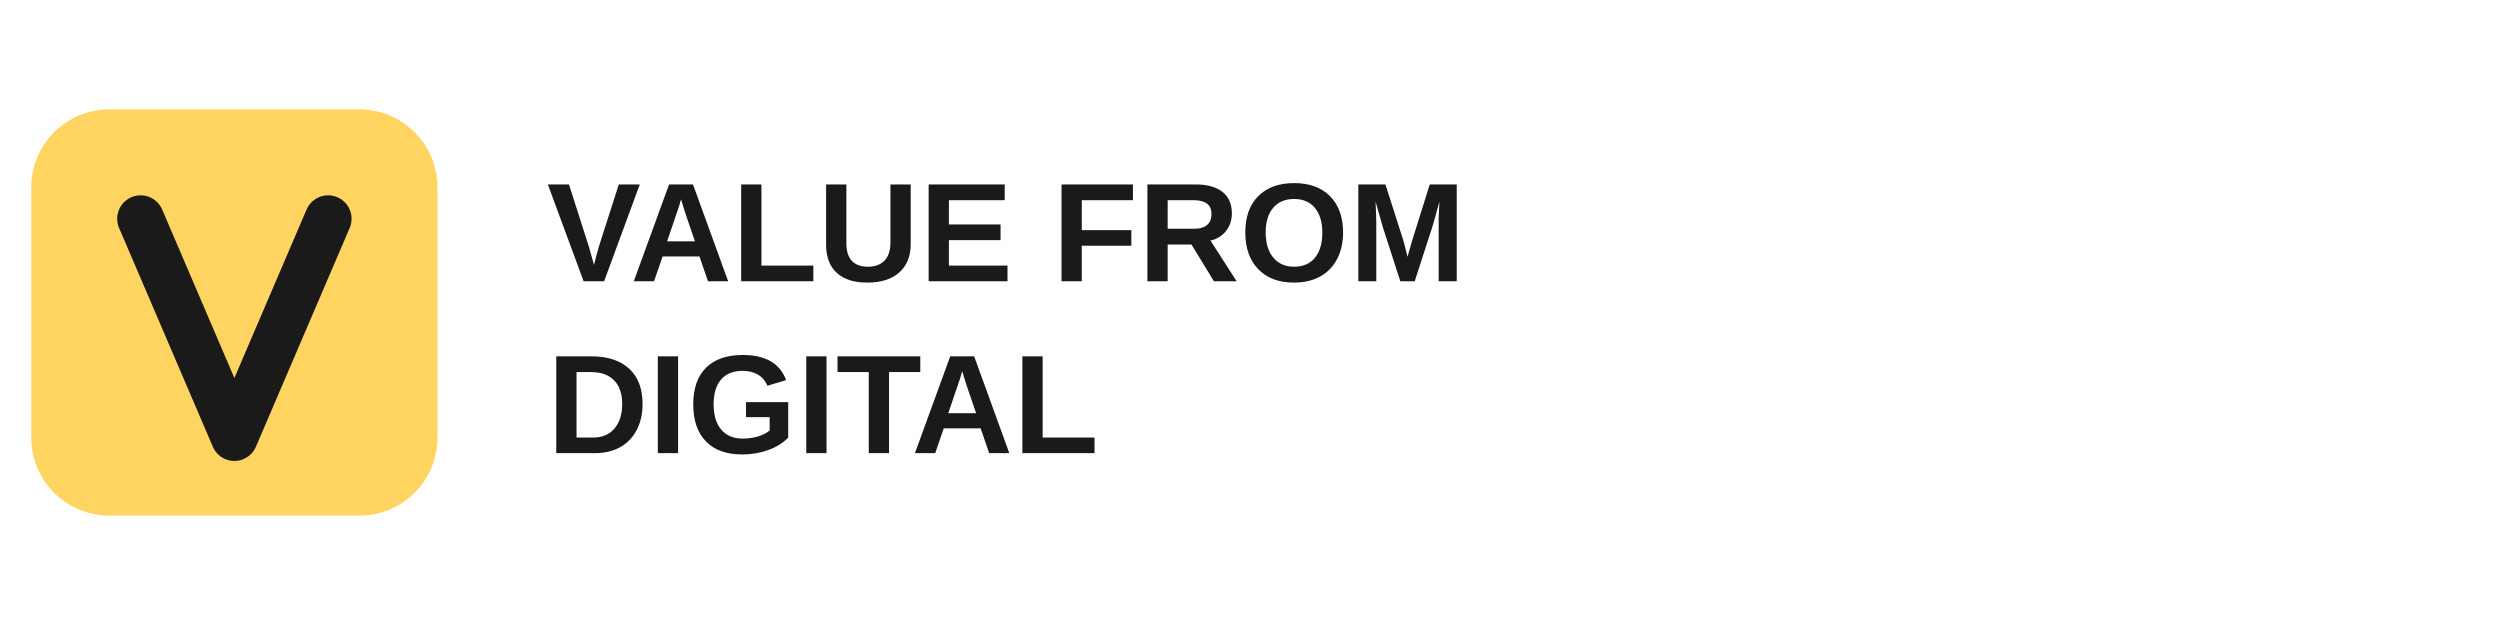
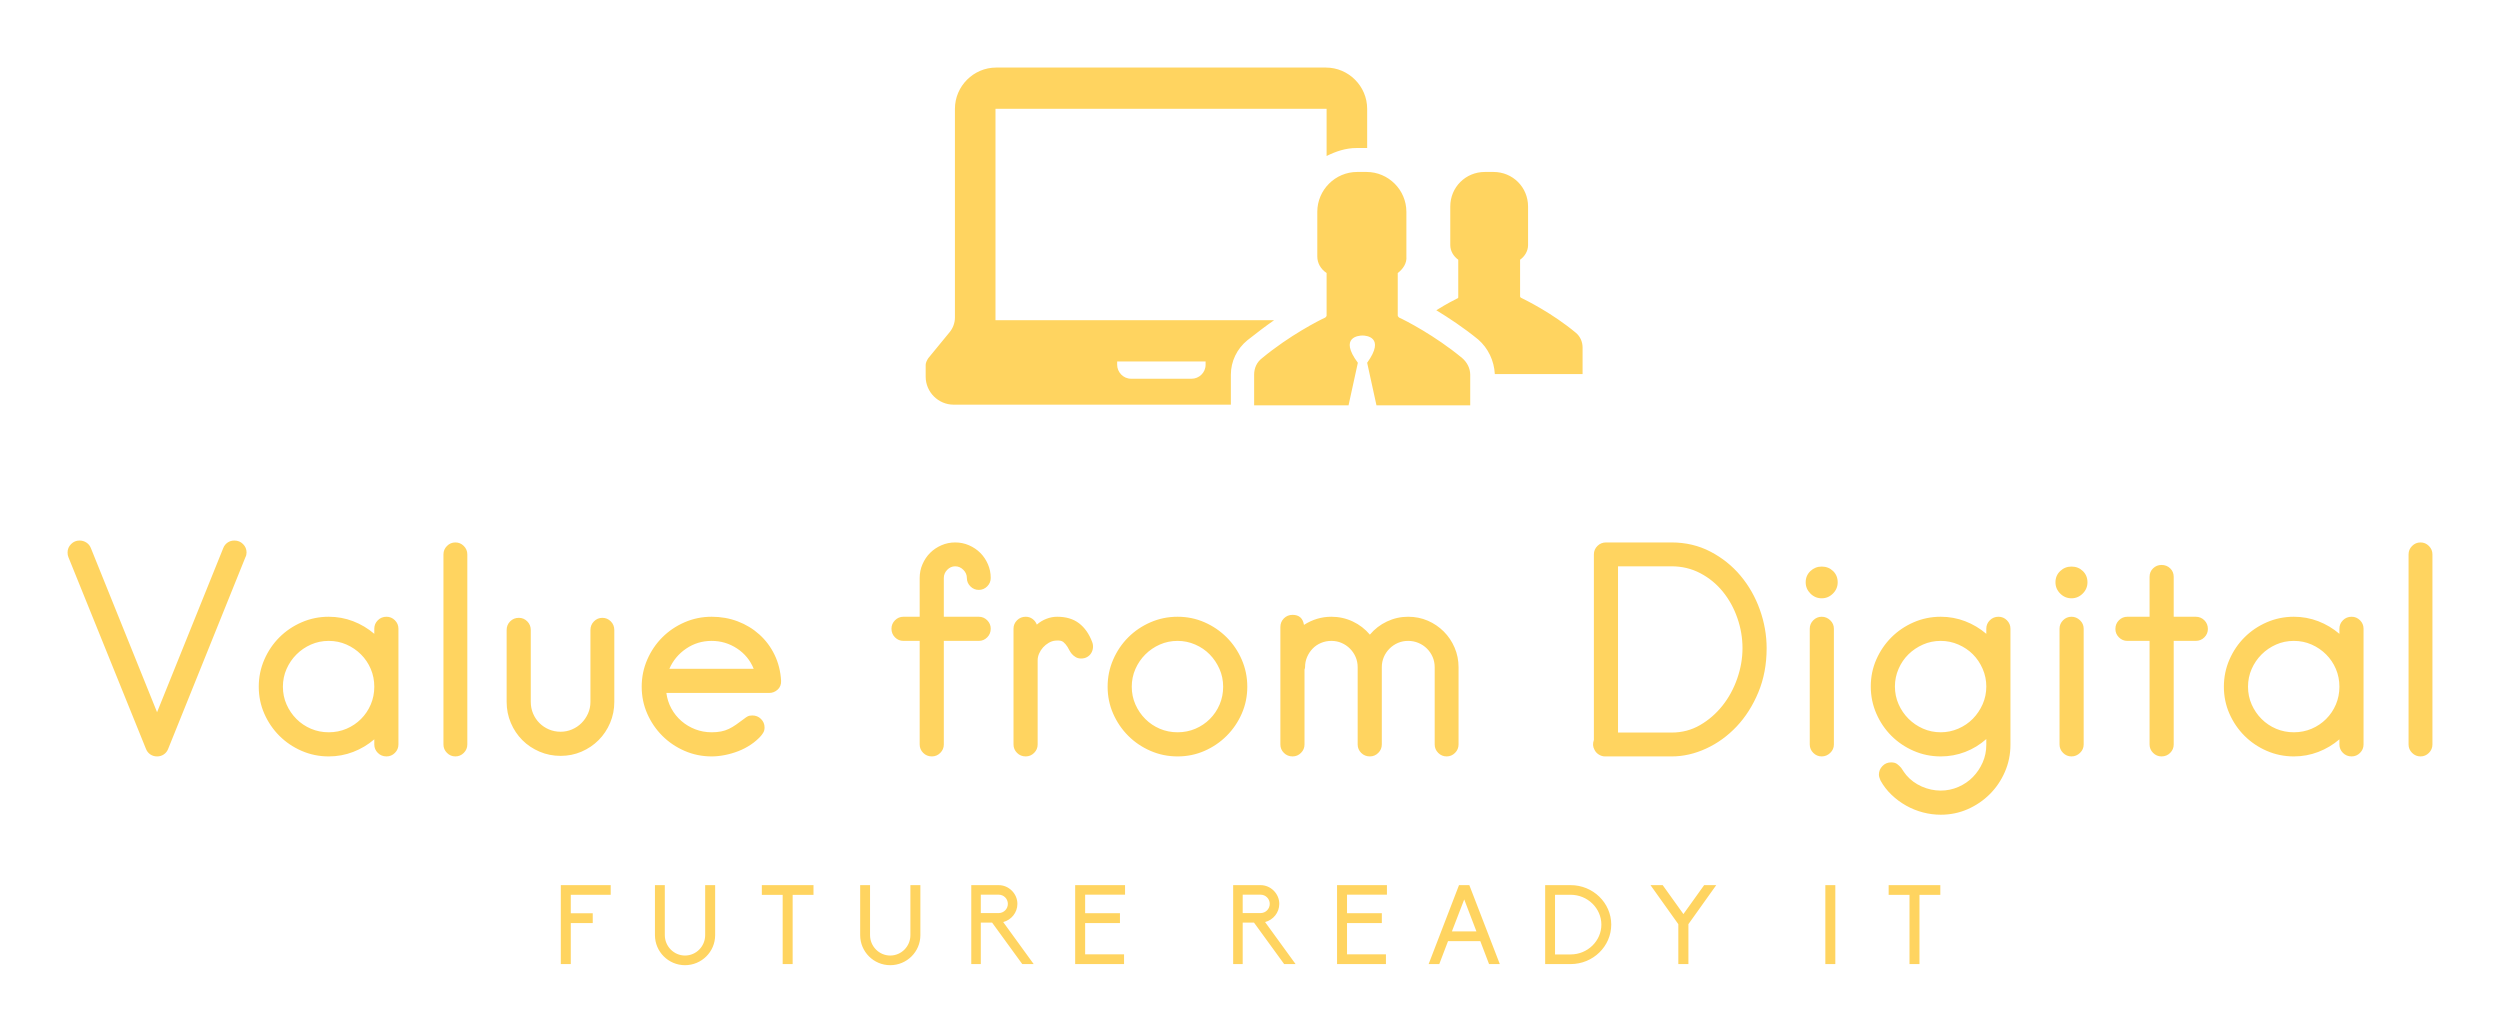
- <svg xmlns="http://www.w3.org/2000/svg" viewBox="0 0 320 80" role="img" aria-label="Value From Digital">
-   <rect x="4" y="14" width="52" height="52" rx="10" fill="#ffd460" />
-   <path d="M18 28 L30 56 L42 28" fill="none" stroke="#1a1a1a" stroke-width="6" stroke-linecap="round" stroke-linejoin="round" />
-   <text x="70" y="36" fill="#1a1a1a" font-family="Montserrat, Arial, sans-serif" font-size="18" font-weight="700">VALUE FROM</text>
-   <text x="70" y="58" fill="#1a1a1a" font-family="Montserrat, Arial, sans-serif" font-size="18" font-weight="700">DIGITAL</text>
+ <svg xmlns="http://www.w3.org/2000/svg" version="1.1" width="3171.429" height="1310.123" viewBox="0 0 3171.429 1310.123">
+   <g transform="scale(8.571429) translate(10, 10)">
+     <defs id="SvgjsDefs1474" />
+     <g id="SvgjsG1475" featureKey="AgVF85-0" transform="matrix(0.9840306,0,0,0.9840306,126.4096,-24.20715)" fill="#ffd460">
+       <path d="M46.5,75.4v-4.6c0-2,0.9-3.9,2.5-5.2c1.4-1.1,2.7-2.1,4-3H11.1v-4.7v-1.6V30.8c0,0,0,0,0,0h29.4h0h20.4c0,0,0,0,0,0v7.1  c1.4-0.7,2.9-1.2,4.5-1.2h1.4c0.1,0,0.1,0,0.2,0v-5.9c0-3.4-2.8-6.2-6.2-6.2H37.8h0H11.2c-3.4,0-6.2,2.8-6.2,6.2v25.4v1.4v4.6  c0,0.8-0.3,1.6-0.8,2.2L1,68.3c-0.2,0.3-0.4,0.7-0.4,1v1.8c0,2.3,1.9,4.2,4.2,4.2H46.5z M29.3,68.8h13.4v0.5c0,1.2-1,2.1-2.1,2.1  h-9.1c-1.2,0-2.1-1-2.1-2.1V68.8z M98.4,64.5c0.6,0.5,1,1.3,1,2.2v4H86.2c-0.1-2-1-3.9-2.5-5.2c-2.2-1.8-4.5-3.3-6.3-4.4  c1.6-1,2.8-1.6,3.2-1.8c0.1,0,0.1-0.1,0.1-0.2v-5.6c-0.7-0.5-1.2-1.3-1.2-2.2v-5.8c0-2.9,2.3-5.2,5.2-5.2h0.6H86  c2.9,0,5.2,2.3,5.2,5.2v5.8c0,0.9-0.5,1.7-1.2,2.2V59c0,0.1,0.1,0.2,0.1,0.2C90.9,59.6,94.8,61.5,98.4,64.5z M71.6,55.5v6.4  c0,0.1,0.1,0.2,0.2,0.3c0.9,0.4,5.4,2.7,9.5,6.1c0.7,0.6,1.2,1.5,1.2,2.5v4.6H68.4L67,69c2.8-3.9-0.2-4.1-0.7-4.1h0h0  c-0.5,0-3.6,0.2-0.7,4.1l-1.4,6.4H50v-4.6c0-1,0.4-1.9,1.2-2.5c4.1-3.4,8.6-5.7,9.5-6.1c0.1-0.1,0.2-0.2,0.2-0.3v-6.4  C60,54.9,59.5,54,59.5,53v-6.7c0-3.3,2.7-6,6-6h0.7h0.7c3.3,0,6,2.7,6,6V53C73,54,72.4,54.9,71.6,55.5z" />
+     </g>
+     <g id="SvgjsG1476" featureKey="vRT5cH-0" transform="matrix(2.006882,0,0,2.006882,-0.2409862,61.2099)" fill="#ffd460">
+       <path d="M13.24 5.6 l-5.7 14.14 c-0.067 0.173 -0.173 0.31 -0.32 0.41 s-0.313 0.15 -0.5 0.15 s-0.353 -0.05 -0.5 -0.15 s-0.253 -0.237 -0.32 -0.41 l-5.72 -14.14 c-0.04 -0.093 -0.06 -0.207 -0.06 -0.34 c0 -0.24 0.087 -0.447 0.26 -0.62 s0.38 -0.26 0.62 -0.26 c0.187 0 0.357 0.05 0.51 0.15 s0.263 0.237 0.33 0.41 l4.88 12.1 l4.88 -12.1 c0.067 -0.173 0.173 -0.31 0.32 -0.41 s0.313 -0.15 0.5 -0.15 c0.253 0 0.467 0.087 0.64 0.26 s0.26 0.38 0.26 0.62 c0 0.133 -0.027 0.247 -0.08 0.34 z M23.64 20.3 c-0.253 0 -0.467 -0.087 -0.64 -0.26 s-0.26 -0.38 -0.26 -0.62 l0 -0.38 c-0.467 0.4 -0.987 0.71 -1.56 0.93 s-1.173 0.33 -1.8 0.33 c-0.707 0 -1.373 -0.137 -2 -0.41 s-1.173 -0.643 -1.64 -1.11 s-0.837 -1.01 -1.11 -1.63 s-0.41 -1.283 -0.41 -1.99 s0.137 -1.373 0.41 -2 s0.643 -1.173 1.11 -1.64 s1.013 -0.837 1.64 -1.11 s1.293 -0.41 2 -0.41 c0.627 0 1.227 0.11 1.8 0.33 s1.093 0.53 1.56 0.93 l0 -0.38 c0 -0.24 0.087 -0.447 0.26 -0.62 s0.387 -0.26 0.64 -0.26 c0.24 0 0.447 0.087 0.62 0.26 s0.26 0.38 0.26 0.62 l0 8.54 c0 0.24 -0.087 0.447 -0.26 0.62 s-0.38 0.26 -0.62 0.26 z M19.38 11.78 c-0.467 0 -0.903 0.09 -1.31 0.27 s-0.763 0.423 -1.07 0.73 s-0.55 0.663 -0.73 1.07 s-0.27 0.843 -0.27 1.31 s0.09 0.903 0.27 1.31 s0.423 0.763 0.73 1.07 s0.663 0.547 1.07 0.72 s0.843 0.26 1.31 0.26 s0.903 -0.087 1.31 -0.26 s0.763 -0.413 1.07 -0.72 s0.547 -0.663 0.72 -1.07 s0.26 -0.843 0.26 -1.31 s-0.087 -0.903 -0.26 -1.31 s-0.413 -0.763 -0.72 -1.07 s-0.663 -0.55 -1.07 -0.73 s-0.843 -0.27 -1.31 -0.27 z M28.72 20.3 c-0.24 0 -0.447 -0.087 -0.62 -0.26 s-0.26 -0.38 -0.26 -0.62 l0 -14.02 c0 -0.24 0.087 -0.447 0.26 -0.62 s0.38 -0.26 0.62 -0.26 s0.447 0.087 0.62 0.26 s0.26 0.38 0.26 0.62 l0 14.02 c0 0.24 -0.087 0.447 -0.26 0.62 s-0.38 0.26 -0.62 0.26 z M36.48 20.26 c-0.547 0 -1.063 -0.103 -1.55 -0.31 s-0.91 -0.49 -1.27 -0.85 s-0.643 -0.783 -0.85 -1.27 s-0.31 -1.003 -0.31 -1.55 l0 -5.3 c0 -0.253 0.087 -0.467 0.26 -0.64 s0.387 -0.26 0.64 -0.26 c0.24 0 0.447 0.087 0.62 0.26 s0.26 0.387 0.26 0.64 l0 5.3 c0 0.307 0.057 0.593 0.17 0.86 s0.27 0.5 0.47 0.7 s0.433 0.357 0.7 0.47 s0.553 0.17 0.86 0.17 c0.293 0 0.573 -0.057 0.84 -0.17 s0.5 -0.27 0.7 -0.47 s0.36 -0.433 0.48 -0.7 s0.18 -0.553 0.18 -0.86 l0 -5.3 c0 -0.253 0.087 -0.467 0.26 -0.64 s0.38 -0.26 0.62 -0.26 s0.447 0.087 0.62 0.26 s0.26 0.387 0.26 0.64 l0 5.3 c0 0.547 -0.103 1.063 -0.31 1.55 s-0.49 0.91 -0.85 1.27 s-0.78 0.643 -1.26 0.85 s-0.993 0.31 -1.54 0.31 z M51.86 15.62 l-7.58 -0 c0.053 0.413 0.177 0.797 0.37 1.15 s0.44 0.66 0.74 0.92 s0.64 0.463 1.02 0.61 s0.783 0.22 1.21 0.22 c0.253 0 0.483 -0.02 0.69 -0.06 s0.4 -0.103 0.58 -0.19 s0.36 -0.193 0.54 -0.32 s0.377 -0.27 0.59 -0.43 c0.08 -0.067 0.163 -0.123 0.25 -0.17 s0.203 -0.07 0.35 -0.07 c0.253 0 0.467 0.087 0.64 0.26 s0.26 0.38 0.26 0.62 c0 0.147 -0.027 0.267 -0.08 0.36 s-0.113 0.18 -0.18 0.26 c-0.213 0.24 -0.463 0.457 -0.75 0.65 s-0.593 0.353 -0.92 0.48 s-0.66 0.223 -1 0.29 s-0.663 0.1 -0.97 0.1 c-0.707 0 -1.373 -0.137 -2 -0.41 s-1.173 -0.643 -1.64 -1.11 s-0.837 -1.01 -1.11 -1.63 s-0.41 -1.283 -0.41 -1.99 s0.137 -1.373 0.41 -2 s0.643 -1.173 1.11 -1.64 s1.013 -0.837 1.64 -1.11 s1.293 -0.41 2 -0.41 c0.68 0 1.32 0.113 1.92 0.34 s1.133 0.55 1.6 0.97 s0.84 0.92 1.12 1.5 s0.44 1.217 0.48 1.91 c0.013 0.267 -0.07 0.483 -0.25 0.65 s-0.39 0.25 -0.63 0.25 z M47.62 11.78 c-0.693 0 -1.32 0.19 -1.88 0.57 s-0.973 0.877 -1.24 1.49 l6.22 0 c-0.253 -0.627 -0.663 -1.127 -1.23 -1.5 s-1.19 -0.56 -1.87 -0.56 z M67.32 11.78 l-2.58 0 l0 7.64 c0 0.24 -0.087 0.447 -0.26 0.62 s-0.38 0.26 -0.62 0.26 c-0.253 0 -0.467 -0.087 -0.64 -0.26 s-0.26 -0.38 -0.26 -0.62 l0 -7.64 l-1.2 0 c-0.24 0 -0.447 -0.087 -0.62 -0.26 s-0.26 -0.387 -0.26 -0.64 c0 -0.24 0.087 -0.447 0.26 -0.62 s0.38 -0.26 0.62 -0.26 l1.2 0 l0 -2.86 c0 -0.36 0.07 -0.7 0.21 -1.02 s0.327 -0.597 0.56 -0.83 s0.51 -0.42 0.83 -0.56 s0.66 -0.21 1.02 -0.21 s0.7 0.07 1.02 0.21 s0.597 0.327 0.83 0.56 s0.42 0.51 0.56 0.83 s0.21 0.66 0.21 1.02 c0 0.24 -0.087 0.447 -0.26 0.62 s-0.38 0.26 -0.62 0.26 s-0.447 -0.087 -0.62 -0.26 s-0.26 -0.38 -0.26 -0.62 c0 -0.227 -0.087 -0.427 -0.26 -0.6 s-0.373 -0.26 -0.6 -0.26 s-0.423 0.087 -0.59 0.26 s-0.25 0.373 -0.25 0.6 l0 2.86 l2.58 0 c0.24 0 0.447 0.087 0.62 0.26 s0.26 0.38 0.26 0.62 c0 0.253 -0.087 0.467 -0.26 0.64 s-0.38 0.26 -0.62 0.26 z M71.6 10.58 c0.213 -0.187 0.45 -0.33 0.71 -0.43 s0.523 -0.15 0.79 -0.15 c0.653 0 1.19 0.16 1.61 0.48 s0.743 0.78 0.97 1.38 c0.053 0.133 0.073 0.273 0.06 0.42 s-0.057 0.28 -0.13 0.4 s-0.173 0.217 -0.3 0.29 s-0.277 0.11 -0.45 0.11 c-0.147 0 -0.277 -0.033 -0.39 -0.1 s-0.21 -0.147 -0.29 -0.24 c-0.067 -0.08 -0.123 -0.163 -0.17 -0.25 s-0.097 -0.177 -0.15 -0.27 c-0.093 -0.147 -0.197 -0.267 -0.31 -0.36 s-0.303 -0.127 -0.57 -0.1 c-0.173 0.013 -0.34 0.067 -0.5 0.16 s-0.3 0.207 -0.42 0.34 s-0.217 0.283 -0.29 0.45 s-0.11 0.337 -0.11 0.51 l0 6.2 c0 0.24 -0.087 0.447 -0.26 0.62 s-0.38 0.26 -0.62 0.26 c-0.253 0 -0.467 -0.087 -0.64 -0.26 s-0.26 -0.38 -0.26 -0.62 l0 -8.54 c0 -0.24 0.087 -0.447 0.26 -0.62 s0.387 -0.26 0.64 -0.26 c0.187 0 0.353 0.053 0.5 0.16 s0.253 0.247 0.32 0.42 z M81.98 20.3 c-0.707 0 -1.373 -0.137 -2 -0.41 s-1.173 -0.643 -1.64 -1.11 s-0.837 -1.01 -1.11 -1.63 s-0.41 -1.283 -0.41 -1.99 s0.137 -1.373 0.41 -2 s0.643 -1.173 1.11 -1.64 s1.013 -0.837 1.64 -1.11 s1.293 -0.41 2 -0.41 s1.37 0.137 1.99 0.41 s1.163 0.643 1.63 1.11 s0.837 1.013 1.11 1.64 s0.41 1.293 0.41 2 s-0.137 1.37 -0.41 1.99 s-0.643 1.163 -1.11 1.63 s-1.01 0.837 -1.63 1.11 s-1.283 0.41 -1.99 0.41 z M81.98 11.78 c-0.467 0 -0.903 0.09 -1.31 0.27 s-0.763 0.423 -1.07 0.73 s-0.55 0.663 -0.73 1.07 s-0.27 0.843 -0.27 1.31 s0.09 0.903 0.27 1.31 s0.423 0.763 0.73 1.07 s0.663 0.547 1.07 0.72 s0.843 0.26 1.31 0.26 s0.903 -0.087 1.31 -0.26 s0.763 -0.413 1.07 -0.72 s0.547 -0.663 0.72 -1.07 s0.26 -0.843 0.26 -1.31 s-0.09 -0.903 -0.27 -1.31 s-0.42 -0.763 -0.72 -1.07 s-0.657 -0.55 -1.07 -0.73 s-0.847 -0.27 -1.3 -0.27 z M91.3 10.6 c0.627 -0.4 1.3 -0.6 2.02 -0.6 c0.56 0 1.087 0.117 1.58 0.35 s0.913 0.557 1.26 0.97 c0.347 -0.413 0.767 -0.737 1.26 -0.97 s1.013 -0.35 1.56 -0.35 c0.52 0 1.003 0.097 1.45 0.29 s0.84 0.46 1.18 0.8 s0.607 0.737 0.8 1.19 s0.29 0.933 0.29 1.44 l0 5.7 c0 0.24 -0.087 0.447 -0.26 0.62 s-0.38 0.26 -0.62 0.26 s-0.447 -0.087 -0.62 -0.26 s-0.26 -0.38 -0.26 -0.62 l0 -5.7 c0 -0.267 -0.05 -0.517 -0.15 -0.75 s-0.24 -0.44 -0.42 -0.62 s-0.39 -0.32 -0.63 -0.42 s-0.493 -0.15 -0.76 -0.15 s-0.517 0.05 -0.75 0.15 s-0.44 0.24 -0.62 0.42 s-0.32 0.387 -0.42 0.62 s-0.15 0.483 -0.15 0.75 l0 5.7 c0 0.24 -0.087 0.447 -0.26 0.62 s-0.38 0.26 -0.62 0.26 c-0.253 0 -0.467 -0.087 -0.64 -0.26 s-0.26 -0.38 -0.26 -0.62 l0 -5.7 c0 -0.267 -0.05 -0.517 -0.15 -0.75 s-0.24 -0.44 -0.42 -0.62 s-0.387 -0.32 -0.62 -0.42 s-0.483 -0.15 -0.75 -0.15 s-0.52 0.05 -0.76 0.15 s-0.447 0.24 -0.62 0.42 s-0.31 0.387 -0.41 0.62 s-0.15 0.483 -0.15 0.75 c0 0.04 -0.013 0.1 -0.04 0.18 l0 5.52 c0 0.24 -0.087 0.447 -0.26 0.62 s-0.38 0.26 -0.62 0.26 c-0.253 0 -0.467 -0.087 -0.64 -0.26 s-0.26 -0.38 -0.26 -0.62 l0 -8.66 c0 -0.253 0.087 -0.467 0.26 -0.64 s0.387 -0.26 0.64 -0.26 c0.48 0 0.76 0.247 0.84 0.74 z M118.42 20.3 l-4.92 -0 c-0.16 0 -0.313 -0.047 -0.46 -0.14 s-0.253 -0.213 -0.32 -0.36 c-0.12 -0.213 -0.133 -0.453 -0.04 -0.72 l0 -13.68 c0 -0.24 0.087 -0.447 0.26 -0.62 s0.387 -0.26 0.64 -0.26 l4.82 0 c1.053 0 2.013 0.227 2.88 0.68 s1.607 1.047 2.22 1.78 s1.087 1.567 1.42 2.5 s0.5 1.88 0.5 2.84 c0 1.187 -0.203 2.27 -0.61 3.25 s-0.94 1.82 -1.6 2.52 s-1.41 1.243 -2.25 1.63 s-1.687 0.58 -2.54 0.58 z M118.4 6.28 l-3.94 -0 l0 12.26 l3.96 0 c0.76 0 1.457 -0.183 2.09 -0.55 s1.183 -0.843 1.65 -1.43 s0.83 -1.253 1.09 -2 s0.39 -1.493 0.39 -2.24 c0 -0.76 -0.127 -1.503 -0.38 -2.23 s-0.61 -1.373 -1.07 -1.94 s-1.013 -1.02 -1.66 -1.36 s-1.357 -0.51 -2.13 -0.51 z M129.48 8.64 c-0.32 0 -0.597 -0.117 -0.83 -0.35 s-0.35 -0.51 -0.35 -0.83 c0 -0.333 0.117 -0.61 0.35 -0.83 s0.51 -0.33 0.83 -0.33 c0.333 0 0.613 0.11 0.84 0.33 s0.34 0.497 0.34 0.83 c0 0.32 -0.117 0.597 -0.35 0.83 s-0.51 0.35 -0.83 0.35 z M129.48 20.3 c-0.24 0 -0.447 -0.087 -0.62 -0.26 s-0.26 -0.38 -0.26 -0.62 l0 -8.54 c0 -0.24 0.087 -0.447 0.26 -0.62 s0.38 -0.26 0.62 -0.26 s0.45 0.087 0.63 0.26 s0.27 0.38 0.27 0.62 l0 8.54 c0 0.24 -0.09 0.447 -0.27 0.62 s-0.39 0.26 -0.63 0.26 z M138.26 24.6 c-0.44 0 -0.877 -0.057 -1.31 -0.17 s-0.847 -0.28 -1.24 -0.5 s-0.753 -0.487 -1.08 -0.8 s-0.597 -0.663 -0.81 -1.05 c-0.027 -0.067 -0.053 -0.137 -0.08 -0.21 s-0.04 -0.15 -0.04 -0.23 c0 -0.24 0.087 -0.45 0.26 -0.63 s0.387 -0.27 0.64 -0.27 c0.187 0 0.333 0.04 0.44 0.12 s0.207 0.173 0.3 0.28 c0.027 0.053 0.06 0.103 0.1 0.15 s0.073 0.097 0.1 0.15 l0.18 0.24 c0.307 0.36 0.687 0.64 1.14 0.84 s0.92 0.3 1.4 0.3 c0.453 0 0.887 -0.09 1.3 -0.27 s0.77 -0.423 1.07 -0.73 s0.54 -0.663 0.72 -1.07 s0.27 -0.843 0.27 -1.31 l0 -0.42 c-0.467 0.413 -0.987 0.73 -1.56 0.95 s-1.173 0.33 -1.8 0.33 c-0.707 0 -1.373 -0.137 -2 -0.41 s-1.173 -0.643 -1.64 -1.11 s-0.837 -1.013 -1.11 -1.64 s-0.41 -1.293 -0.41 -2 s0.137 -1.37 0.41 -1.99 s0.643 -1.163 1.11 -1.63 s1.013 -0.837 1.64 -1.11 s1.293 -0.41 2 -0.41 c0.627 0 1.227 0.11 1.8 0.33 s1.093 0.53 1.56 0.93 l0 -0.38 c0 -0.24 0.087 -0.447 0.26 -0.62 s0.387 -0.26 0.64 -0.26 c0.24 0 0.447 0.087 0.62 0.26 s0.26 0.38 0.26 0.62 l0 8.56 c0 0.707 -0.137 1.373 -0.41 2 s-0.643 1.173 -1.11 1.64 s-1.01 0.837 -1.63 1.11 s-1.283 0.41 -1.99 0.41 z M138.26 11.78 c-0.467 0 -0.903 0.09 -1.31 0.27 s-0.763 0.42 -1.07 0.72 s-0.55 0.657 -0.73 1.07 s-0.27 0.847 -0.27 1.3 c0 0.467 0.09 0.903 0.27 1.31 s0.423 0.763 0.73 1.07 s0.663 0.55 1.07 0.73 s0.843 0.27 1.31 0.27 c0.453 0 0.887 -0.09 1.3 -0.27 s0.77 -0.423 1.07 -0.73 s0.54 -0.663 0.72 -1.07 s0.27 -0.843 0.27 -1.31 c0 -0.453 -0.09 -0.887 -0.27 -1.3 s-0.42 -0.77 -0.72 -1.07 s-0.657 -0.54 -1.07 -0.72 s-0.847 -0.27 -1.3 -0.27 z M147.9 8.64 c-0.32 0 -0.597 -0.117 -0.83 -0.35 s-0.35 -0.51 -0.35 -0.83 c0 -0.333 0.117 -0.61 0.35 -0.83 s0.51 -0.33 0.83 -0.33 c0.333 0 0.613 0.11 0.84 0.33 s0.34 0.497 0.34 0.83 c0 0.32 -0.117 0.597 -0.35 0.83 s-0.51 0.35 -0.83 0.35 z M147.9 20.3 c-0.24 0 -0.447 -0.087 -0.62 -0.26 s-0.26 -0.38 -0.26 -0.62 l0 -8.54 c0 -0.24 0.087 -0.447 0.26 -0.62 s0.38 -0.26 0.62 -0.26 s0.45 0.087 0.63 0.26 s0.27 0.38 0.27 0.62 l0 8.54 c0 0.24 -0.09 0.447 -0.27 0.62 s-0.39 0.26 -0.63 0.26 z M157.06 11.78 l-1.62 0 l0 7.64 c0 0.24 -0.087 0.447 -0.26 0.62 s-0.387 0.26 -0.64 0.26 c-0.24 0 -0.447 -0.087 -0.62 -0.26 s-0.26 -0.38 -0.26 -0.62 l0 -7.64 l-1.64 0 c-0.24 0 -0.447 -0.087 -0.62 -0.26 s-0.26 -0.38 -0.26 -0.62 c0 -0.253 0.087 -0.467 0.26 -0.64 s0.38 -0.26 0.62 -0.26 l1.64 0 l0 -2.94 c0 -0.253 0.087 -0.463 0.26 -0.63 s0.38 -0.25 0.62 -0.25 c0.253 0 0.467 0.083 0.64 0.25 s0.26 0.377 0.26 0.63 l0 2.94 l1.62 0 c0.253 0 0.467 0.087 0.64 0.26 s0.26 0.387 0.26 0.64 c0 0.24 -0.087 0.447 -0.26 0.62 s-0.387 0.26 -0.64 0.26 z M168.56 20.3 c-0.253 0 -0.467 -0.087 -0.64 -0.26 s-0.26 -0.38 -0.26 -0.62 l0 -0.38 c-0.467 0.4 -0.987 0.71 -1.56 0.93 s-1.173 0.33 -1.8 0.33 c-0.707 0 -1.373 -0.137 -2 -0.41 s-1.173 -0.643 -1.64 -1.11 s-0.837 -1.01 -1.11 -1.63 s-0.41 -1.283 -0.41 -1.99 s0.137 -1.373 0.41 -2 s0.643 -1.173 1.11 -1.64 s1.013 -0.837 1.64 -1.11 s1.293 -0.41 2 -0.41 c0.627 0 1.227 0.11 1.8 0.33 s1.093 0.53 1.56 0.93 l0 -0.38 c0 -0.24 0.087 -0.447 0.26 -0.62 s0.387 -0.26 0.64 -0.26 c0.24 0 0.447 0.087 0.62 0.26 s0.26 0.38 0.26 0.62 l0 8.54 c0 0.24 -0.087 0.447 -0.26 0.62 s-0.38 0.26 -0.62 0.26 z M164.3 11.78 c-0.467 0 -0.903 0.09 -1.31 0.27 s-0.763 0.423 -1.07 0.73 s-0.55 0.663 -0.73 1.07 s-0.27 0.843 -0.27 1.31 s0.09 0.903 0.27 1.31 s0.423 0.763 0.73 1.07 s0.663 0.547 1.07 0.72 s0.843 0.26 1.31 0.26 s0.903 -0.087 1.31 -0.26 s0.763 -0.413 1.07 -0.72 s0.547 -0.663 0.72 -1.07 s0.26 -0.843 0.26 -1.31 s-0.087 -0.903 -0.26 -1.31 s-0.413 -0.763 -0.72 -1.07 s-0.663 -0.55 -1.07 -0.73 s-0.843 -0.27 -1.31 -0.27 z M173.64 20.3 c-0.24 0 -0.447 -0.087 -0.62 -0.26 s-0.26 -0.38 -0.26 -0.62 l0 -14.02 c0 -0.24 0.087 -0.447 0.26 -0.62 s0.38 -0.26 0.62 -0.26 s0.447 0.087 0.62 0.26 s0.26 0.38 0.26 0.62 l0 14.02 c0 0.24 -0.087 0.447 -0.26 0.62 s-0.38 0.26 -0.62 0.26 z" />
+     </g>
+     <g id="SvgjsG1477" featureKey="dDj50M-0" transform="matrix(0.8204736,0,0,0.8204736,71.93338,116.2741)" fill="#ffd460">
+       <path d="M1.3 20 l0 -14.24 l9 0 l0 1.74 l-7.2 0 l0 3.34 l3.96 0 l0 1.76 l-3.96 0 l0 7.4 l-1.8 0 z M27.34 5.76 l1.8 0 l0 9.02 c0 3 -2.44 5.42 -5.44 5.42 c-2.98 0 -5.42 -2.42 -5.42 -5.42 l0 -9.02 l1.78 0 l0 9.02 c0 2.02 1.64 3.68 3.64 3.68 c2.02 0 3.64 -1.66 3.64 -3.68 l0 -9.02 z M41.32 20 l0 -12.48 l-3.76 0 l0 -1.76 l9.32 0 l0 1.76 l-3.76 0 l0 12.48 l-1.8 0 z M64.36 5.76 l1.8 0 l0 9.02 c0 3 -2.44 5.42 -5.44 5.42 c-2.98 0 -5.42 -2.42 -5.42 -5.42 l0 -9.02 l1.78 0 l0 9.02 c0 2.02 1.64 3.68 3.64 3.68 c2.02 0 3.64 -1.66 3.64 -3.68 l0 -9.02 z M81.1 12.42 l5.5 7.58 l-2.06 0 l-5.44 -7.48 l-2.04 0 l0 7.48 l-1.72 0 l0 -14.24 l4.94 0 c0.9 0 1.74 0.36 2.38 1 s1 1.48 1 2.38 c0 1.58 -1.1 2.9 -2.56 3.28 z M77.06 7.48 l0 3.32 l3.22 0 c0.92 0 1.66 -0.74 1.66 -1.66 s-0.74 -1.66 -1.66 -1.66 l-3.22 0 z M94.08 20 l0 -14.24 l9 0 l0 1.72 l-7.2 0 l0 3.34 l6.28 0 l0 1.78 l-6.28 0 l0 5.64 l7.02 0 l0 1.76 l-8.82 0 z M128.34 12.42 l5.5 7.58 l-2.06 0 l-5.44 -7.48 l-2.04 0 l0 7.48 l-1.72 0 l0 -14.24 l4.94 0 c0.9 0 1.74 0.36 2.38 1 s1 1.48 1 2.38 c0 1.58 -1.1 2.9 -2.56 3.28 z M124.3 7.48 l0 3.32 l3.22 0 c0.92 0 1.66 -0.74 1.66 -1.66 s-0.74 -1.66 -1.66 -1.66 l-3.22 0 z M141.32 20 l0 -14.24 l9 0 l0 1.72 l-7.2 0 l0 3.34 l6.28 0 l0 1.78 l-6.28 0 l0 5.64 l7.02 0 l0 1.76 l-8.82 0 z M168.74 20 l-1.58 -4.14 l-5.82 0 l-1.58 4.14 l-1.92 0 l5.48 -14.24 l1.86 0 l5.5 14.24 l-1.94 0 z M166.46 14.1 l-2.2 -5.76 l-2.22 5.76 l4.42 0 z M178.86 20 l0 -14.24 l4.6 0 c4.04 0 7.32 3.2 7.32 7.12 s-3.28 7.12 -7.32 7.12 l-4.6 0 z M183.46 18.26 c3.06 0 5.54 -2.44 5.54 -5.38 s-2.48 -5.38 -5.54 -5.38 l-2.82 0 l0 10.76 l2.82 0 z M202.88 20 l0 -7.2 l-5.02 -7.04 l2.2 0 l3.74 5.22 l3.74 -5.22 l2.18 0 l-5.02 7.04 l0 7.2 l-1.82 0 z M229.4 20 l0 -14.24 l1.8 0 l0 14.24 l-1.8 0 z M244.58 20 l0 -12.48 l-3.76 0 l0 -1.76 l9.32 0 l0 1.76 l-3.76 0 l0 12.48 l-1.8 0 z" />
+     </g>
+   </g>
</svg>
